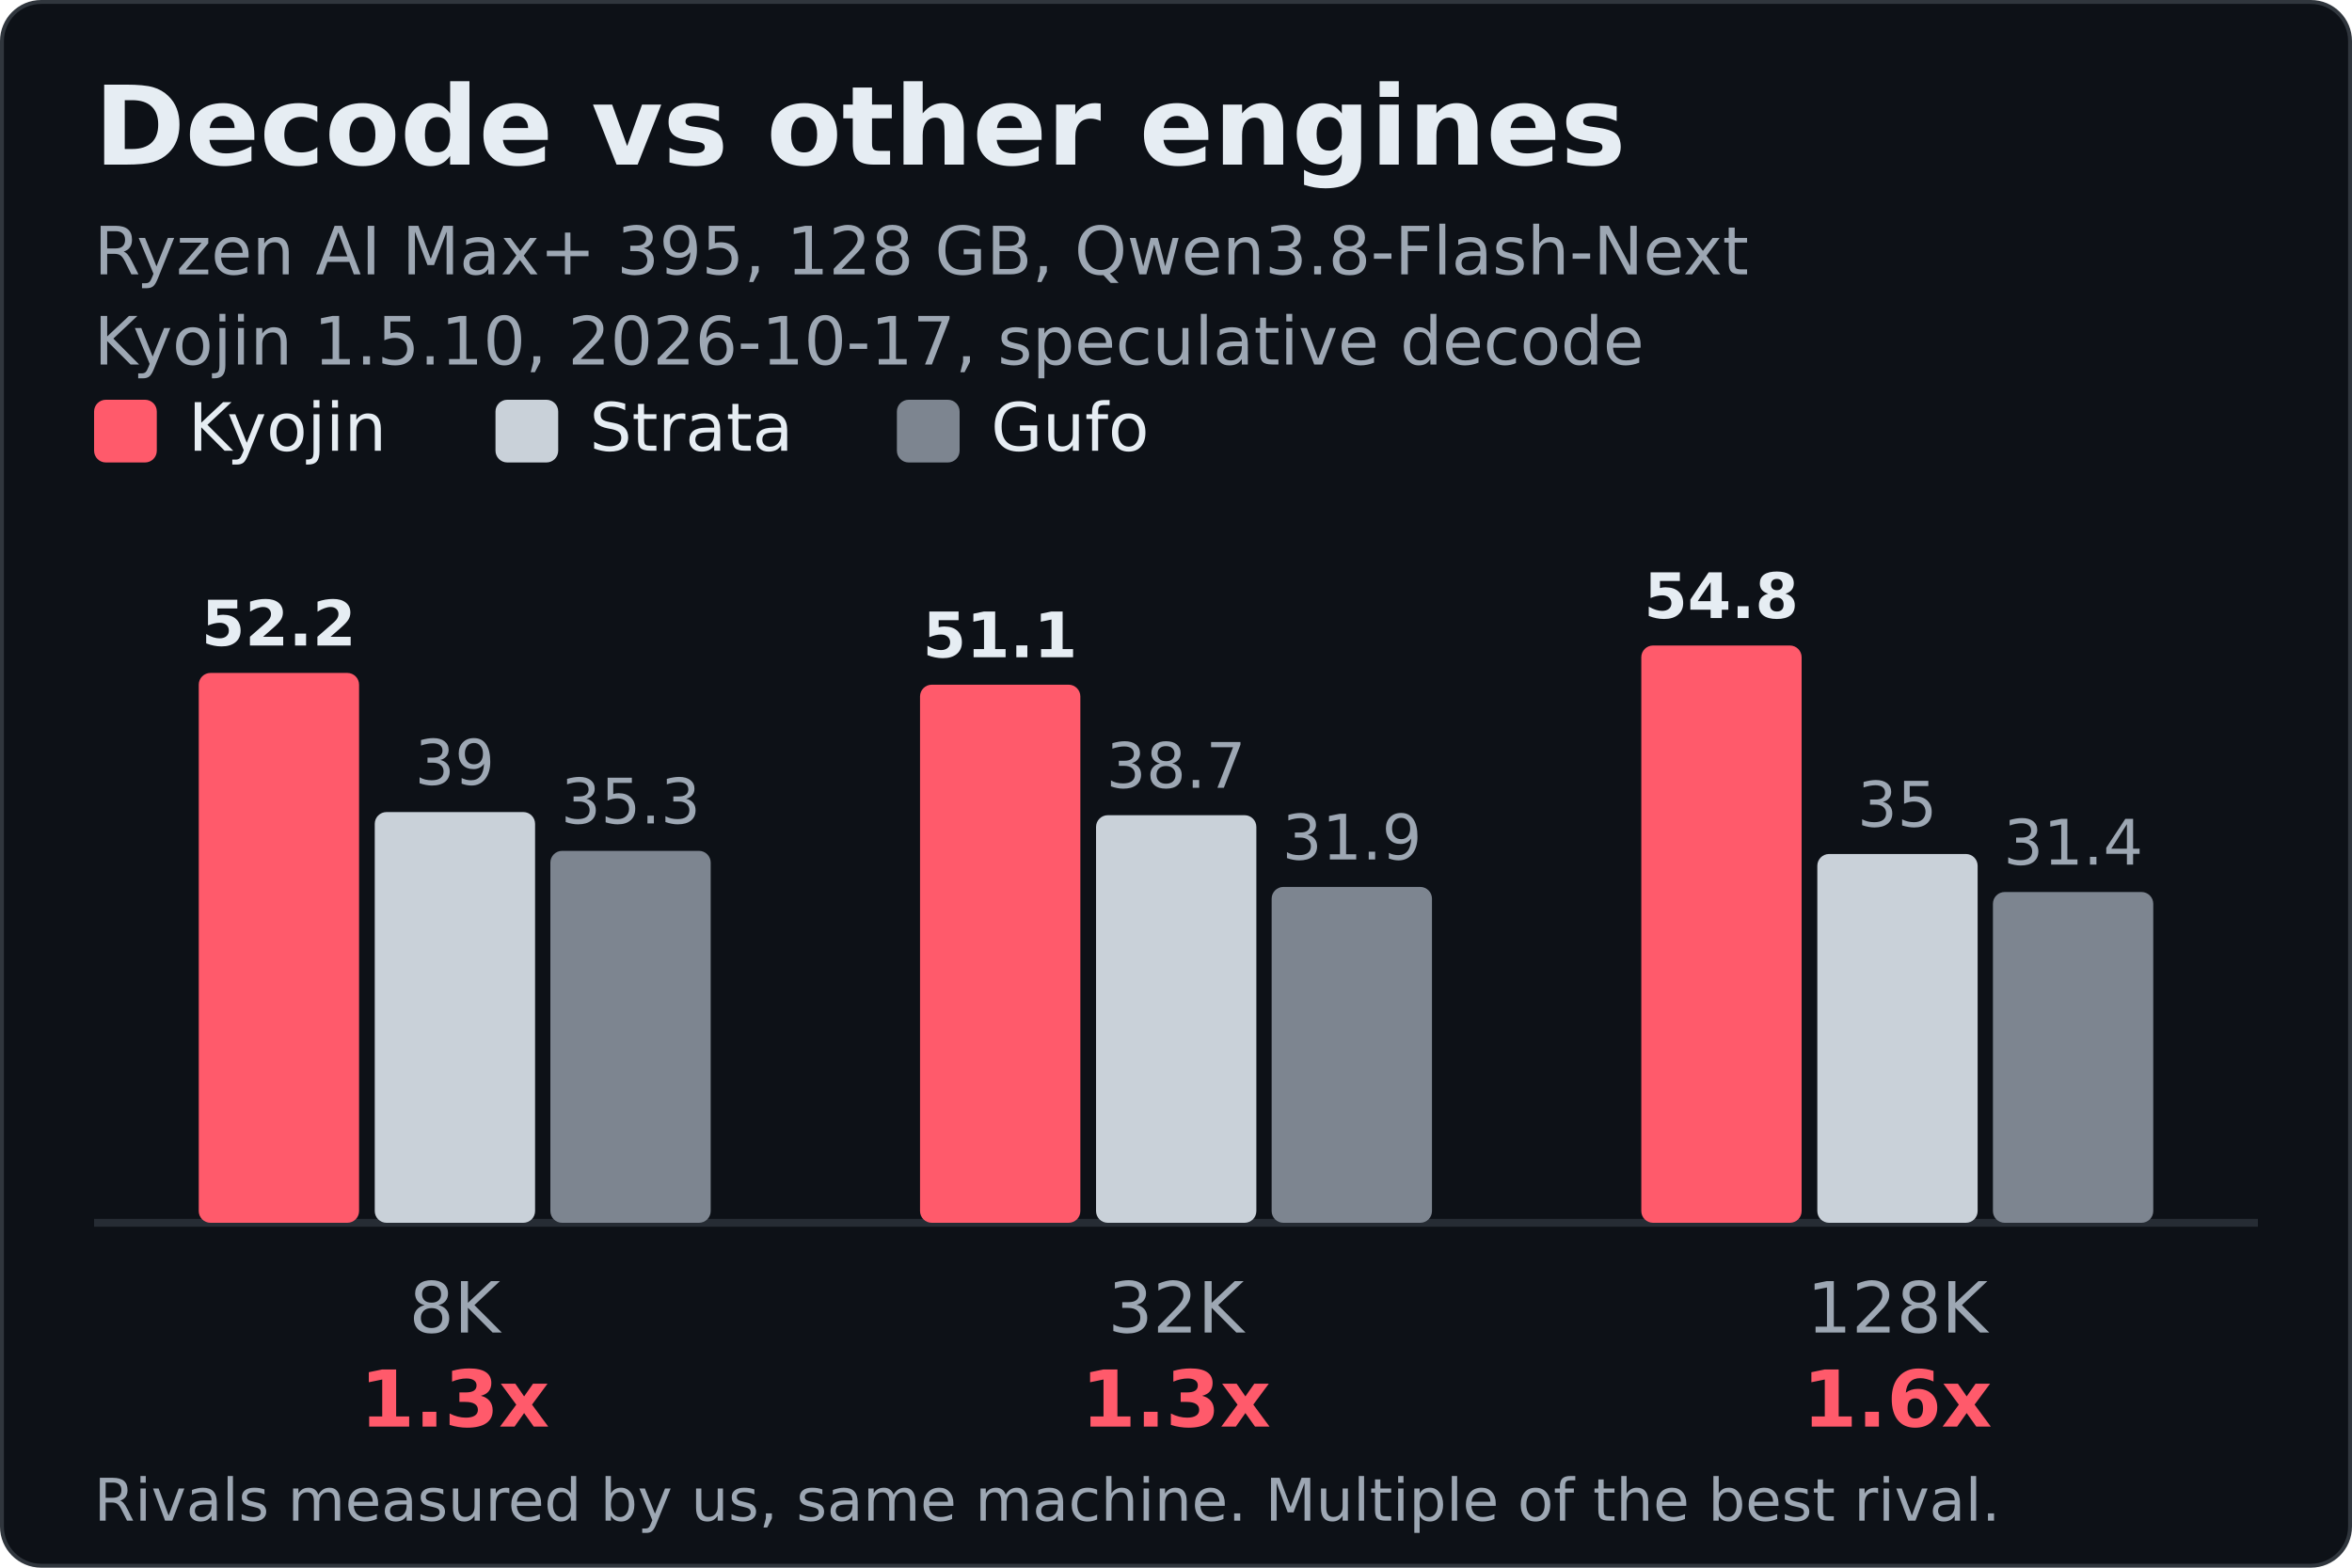
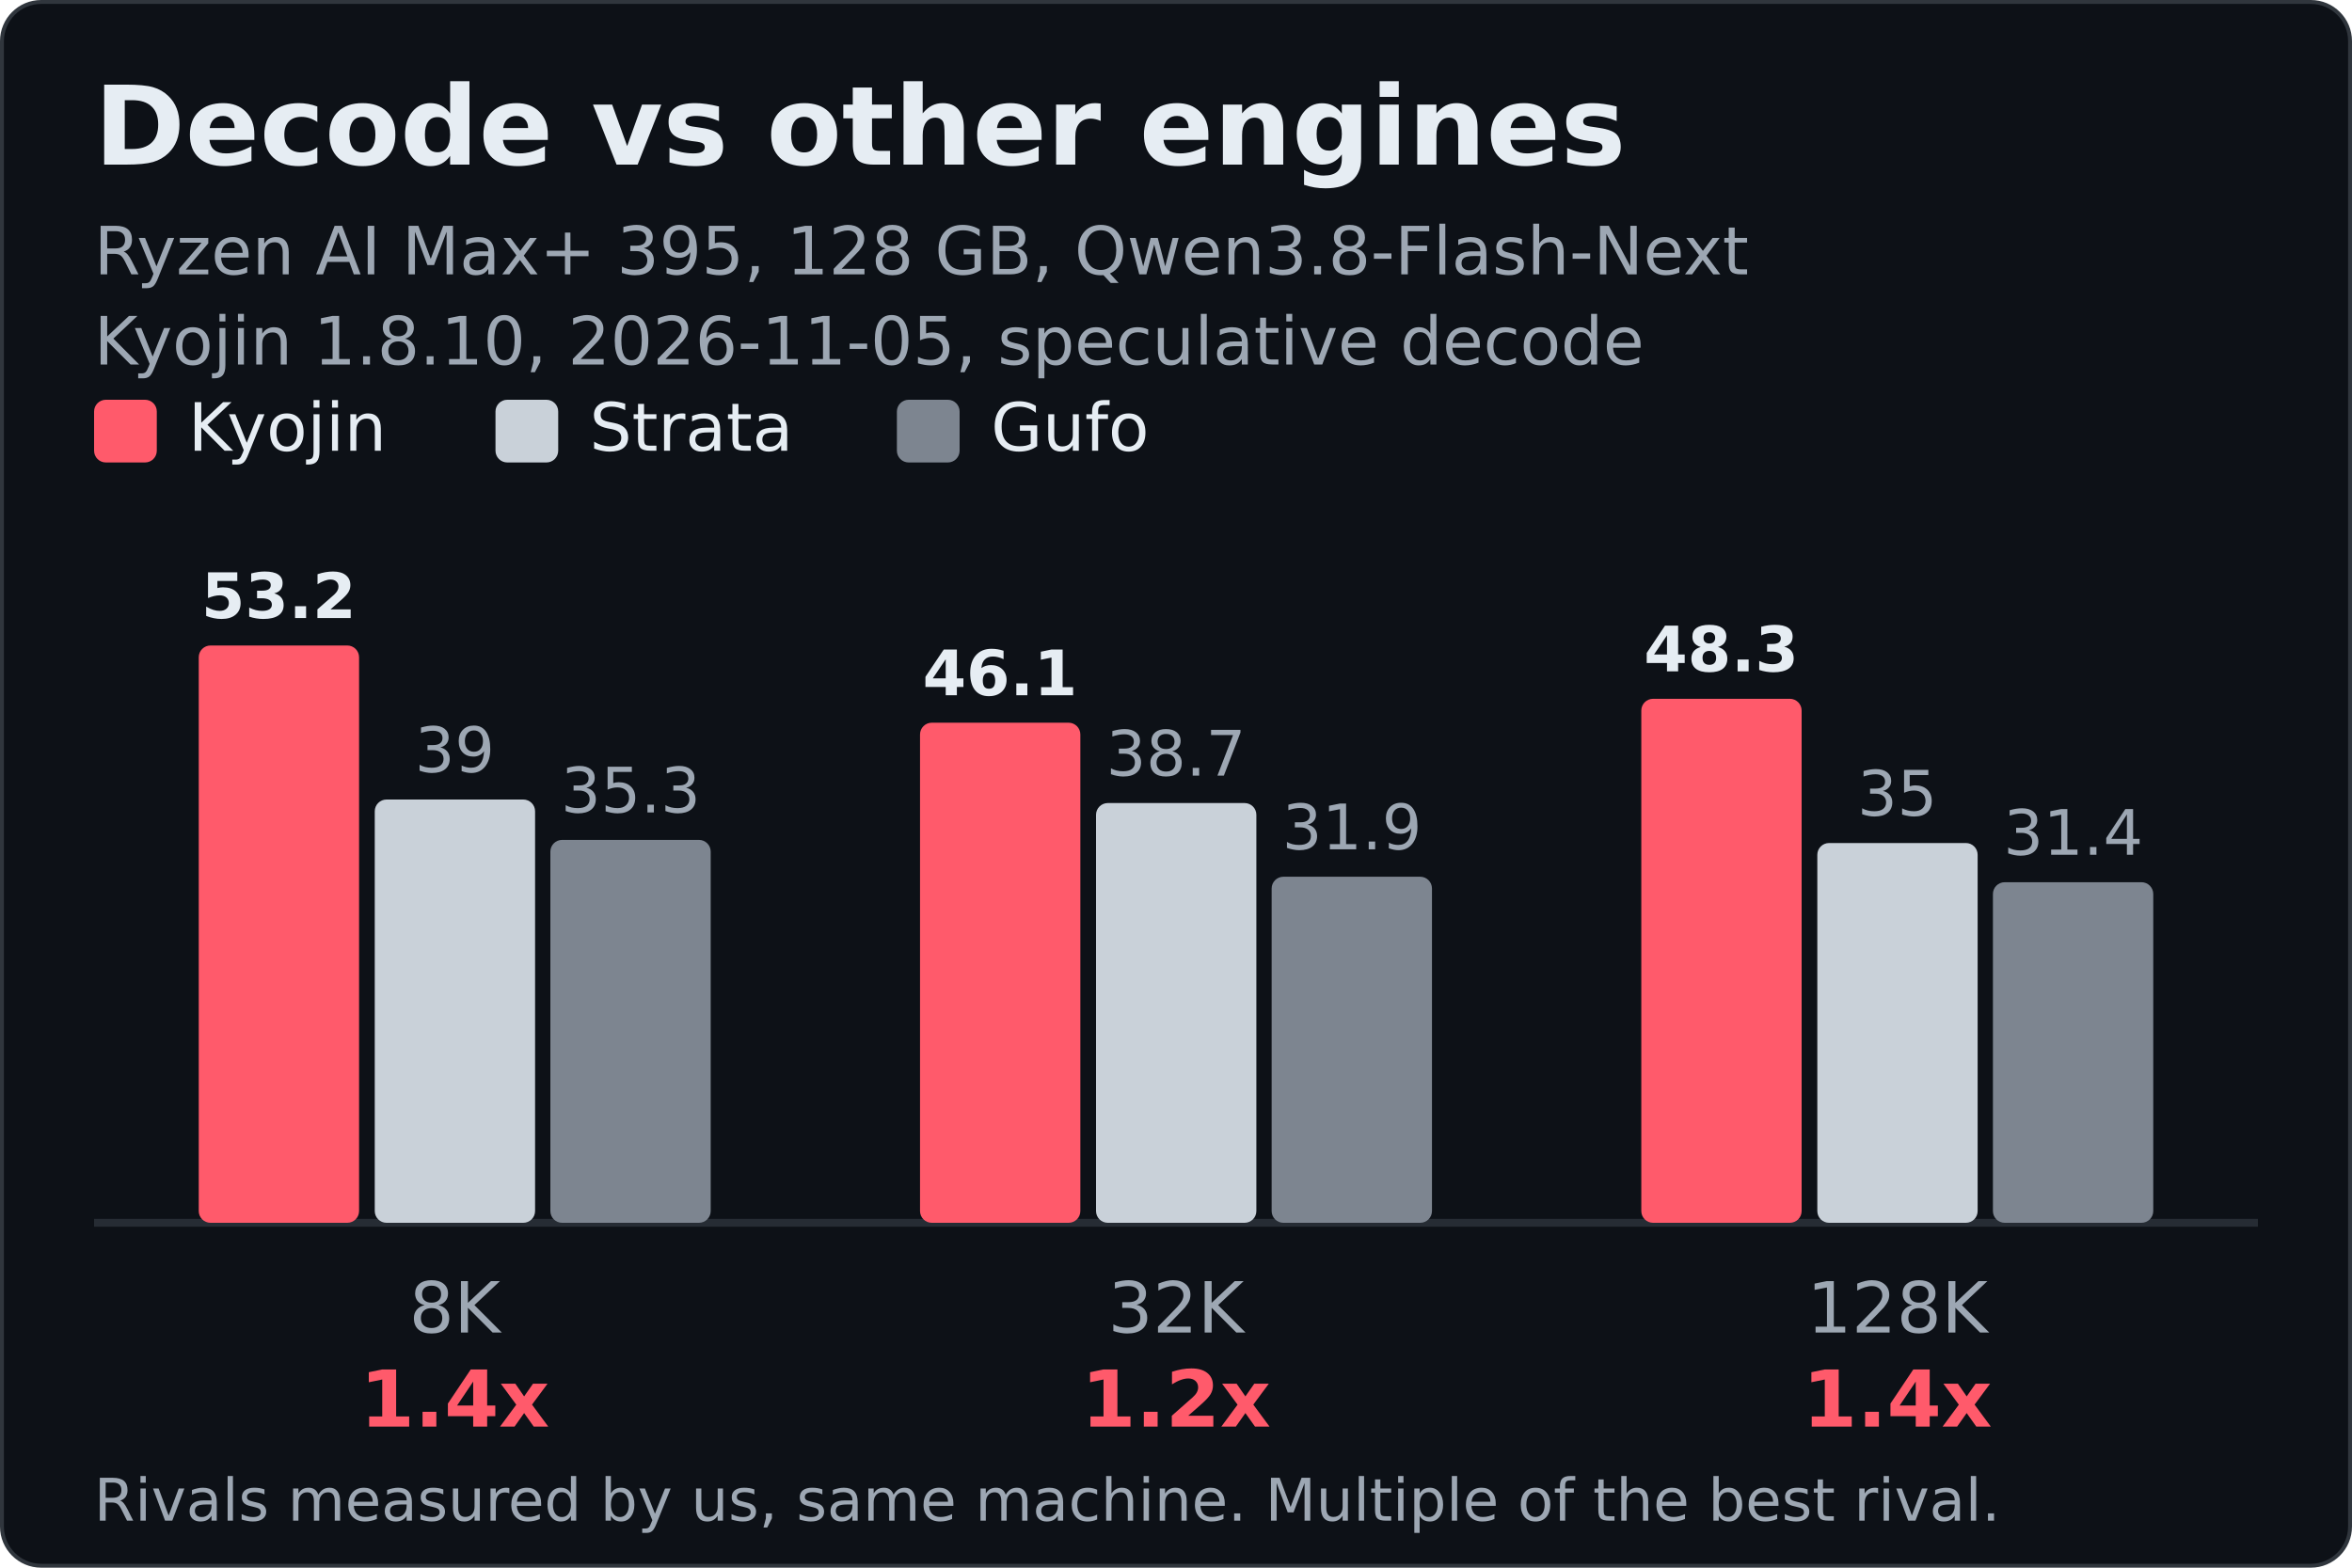
<svg xmlns="http://www.w3.org/2000/svg" width="600" height="400" viewBox="0 0 600 400" font-family="-apple-system,'Segoe UI','Ubuntu Sans','DejaVu Sans',Helvetica,Arial,sans-serif">
  <rect x="0.5" y="0.5" width="599" height="399" rx="10" fill="#0D1117" stroke="#30363D" />
  <text x="24.0" y="42.0" fill="#E6EDF3" font-size="28" text-anchor="start" font-weight="700">Decode vs other engines</text>
  <text x="24.0" y="70.0" fill="#9DA7B3" font-size="17" text-anchor="start" font-weight="400">Ryzen AI Max+ 395, 128 GB, Qwen3.8-Flash-Next</text>
-   <text x="24.0" y="93.0" fill="#9DA7B3" font-size="17" text-anchor="start" font-weight="400">Kyojin 1.5.10, 2026-10-17, speculative decode</text>
+   <text x="24.0" y="93.0" fill="#9DA7B3" font-size="17" text-anchor="start" font-weight="400">Kyojin 1.8.10, 2026-11-05, speculative decode</text>
  <line x1="24" x2="576" y1="312" y2="312" stroke="#262C34" stroke-width="2" />
  <rect x="24" y="102" width="16" height="16" rx="3" fill="#FF5A6B" />
  <text x="48.0" y="115.0" fill="#E6EDF3" font-size="17" text-anchor="start" font-weight="400">Kyojin</text>
  <rect x="126.4" y="102" width="16" height="16" rx="3" fill="#C9D1D9" />
  <text x="150.4" y="115.0" fill="#E6EDF3" font-size="17" text-anchor="start" font-weight="400">Strata</text>
  <rect x="228.8" y="102" width="16" height="16" rx="3" fill="#7D8590" />
  <text x="252.8" y="115.0" fill="#E6EDF3" font-size="17" text-anchor="start" font-weight="400">Gufo</text>
-   <rect x="50.7" y="171.7" width="40.9" height="140.3" rx="3" fill="#FF5A6B" />
-   <text x="71.1" y="164.7" fill="#E6EDF3" font-size="16" text-anchor="middle" font-weight="700">52.2</text>
-   <rect x="95.6" y="207.2" width="40.9" height="104.8" rx="3" fill="#C9D1D9" />
-   <text x="116.0" y="200.2" fill="#9DA7B3" font-size="16" text-anchor="middle" font-weight="400">39</text>
-   <rect x="140.4" y="217.1" width="40.9" height="94.9" rx="3" fill="#7D8590" />
-   <text x="160.9" y="210.1" fill="#9DA7B3" font-size="16" text-anchor="middle" font-weight="400">35.3</text>
+   <rect x="50.7" y="164.7" width="40.9" height="147.3" rx="3" fill="#FF5A6B" />
+   <text x="71.1" y="157.7" fill="#E6EDF3" font-size="16" text-anchor="middle" font-weight="700">53.2</text>
+   <rect x="95.6" y="204.0" width="40.9" height="108.0" rx="3" fill="#C9D1D9" />
+   <text x="116.0" y="197.0" fill="#9DA7B3" font-size="16" text-anchor="middle" font-weight="400">39</text>
+   <rect x="140.4" y="214.3" width="40.9" height="97.7" rx="3" fill="#7D8590" />
+   <text x="160.9" y="207.3" fill="#9DA7B3" font-size="16" text-anchor="middle" font-weight="400">35.3</text>
  <text x="116.0" y="340.0" fill="#9DA7B3" font-size="18" text-anchor="middle" font-weight="400">8K</text>
-   <text x="116.0" y="364.0" fill="#FF5A6B" font-size="20" text-anchor="middle" font-weight="700">1.3x</text>
-   <rect x="234.7" y="174.7" width="40.9" height="137.3" rx="3" fill="#FF5A6B" />
-   <text x="255.1" y="167.7" fill="#E6EDF3" font-size="16" text-anchor="middle" font-weight="700">51.1</text>
-   <rect x="279.6" y="208.0" width="40.9" height="104.0" rx="3" fill="#C9D1D9" />
-   <text x="300.0" y="201.0" fill="#9DA7B3" font-size="16" text-anchor="middle" font-weight="400">38.7</text>
-   <rect x="324.4" y="226.3" width="40.9" height="85.7" rx="3" fill="#7D8590" />
-   <text x="344.9" y="219.3" fill="#9DA7B3" font-size="16" text-anchor="middle" font-weight="400">31.9</text>
+   <text x="116.0" y="364.0" fill="#FF5A6B" font-size="20" text-anchor="middle" font-weight="700">1.4x</text>
+   <rect x="234.7" y="184.4" width="40.9" height="127.6" rx="3" fill="#FF5A6B" />
+   <text x="255.1" y="177.4" fill="#E6EDF3" font-size="16" text-anchor="middle" font-weight="700">46.1</text>
+   <rect x="279.6" y="204.9" width="40.9" height="107.1" rx="3" fill="#C9D1D9" />
+   <text x="300.0" y="197.9" fill="#9DA7B3" font-size="16" text-anchor="middle" font-weight="400">38.7</text>
+   <rect x="324.4" y="223.7" width="40.9" height="88.3" rx="3" fill="#7D8590" />
+   <text x="344.9" y="216.7" fill="#9DA7B3" font-size="16" text-anchor="middle" font-weight="400">31.9</text>
  <text x="300.0" y="340.0" fill="#9DA7B3" font-size="18" text-anchor="middle" font-weight="400">32K</text>
-   <text x="300.0" y="364.0" fill="#FF5A6B" font-size="20" text-anchor="middle" font-weight="700">1.3x</text>
-   <rect x="418.7" y="164.7" width="40.9" height="147.3" rx="3" fill="#FF5A6B" />
-   <text x="439.1" y="157.7" fill="#E6EDF3" font-size="16" text-anchor="middle" font-weight="700">54.8</text>
-   <rect x="463.6" y="217.9" width="40.9" height="94.1" rx="3" fill="#C9D1D9" />
-   <text x="484.0" y="210.9" fill="#9DA7B3" font-size="16" text-anchor="middle" font-weight="400">35</text>
-   <rect x="508.4" y="227.6" width="40.9" height="84.4" rx="3" fill="#7D8590" />
-   <text x="528.9" y="220.6" fill="#9DA7B3" font-size="16" text-anchor="middle" font-weight="400">31.4</text>
+   <text x="300.0" y="364.0" fill="#FF5A6B" font-size="20" text-anchor="middle" font-weight="700">1.2x</text>
+   <rect x="418.7" y="178.3" width="40.9" height="133.7" rx="3" fill="#FF5A6B" />
+   <text x="439.1" y="171.3" fill="#E6EDF3" font-size="16" text-anchor="middle" font-weight="700">48.3</text>
+   <rect x="463.6" y="215.1" width="40.9" height="96.9" rx="3" fill="#C9D1D9" />
+   <text x="484.0" y="208.1" fill="#9DA7B3" font-size="16" text-anchor="middle" font-weight="400">35</text>
+   <rect x="508.4" y="225.1" width="40.9" height="86.9" rx="3" fill="#7D8590" />
+   <text x="528.9" y="218.1" fill="#9DA7B3" font-size="16" text-anchor="middle" font-weight="400">31.4</text>
  <text x="484.0" y="340.0" fill="#9DA7B3" font-size="18" text-anchor="middle" font-weight="400">128K</text>
-   <text x="484.0" y="364.0" fill="#FF5A6B" font-size="20" text-anchor="middle" font-weight="700">1.6x</text>
+   <text x="484.0" y="364.0" fill="#FF5A6B" font-size="20" text-anchor="middle" font-weight="700">1.4x</text>
  <text x="24.0" y="388.0" fill="#9DA7B3" font-size="15" text-anchor="start" font-weight="400">Rivals measured by us, same machine. Multiple of the best rival.</text>
</svg>
